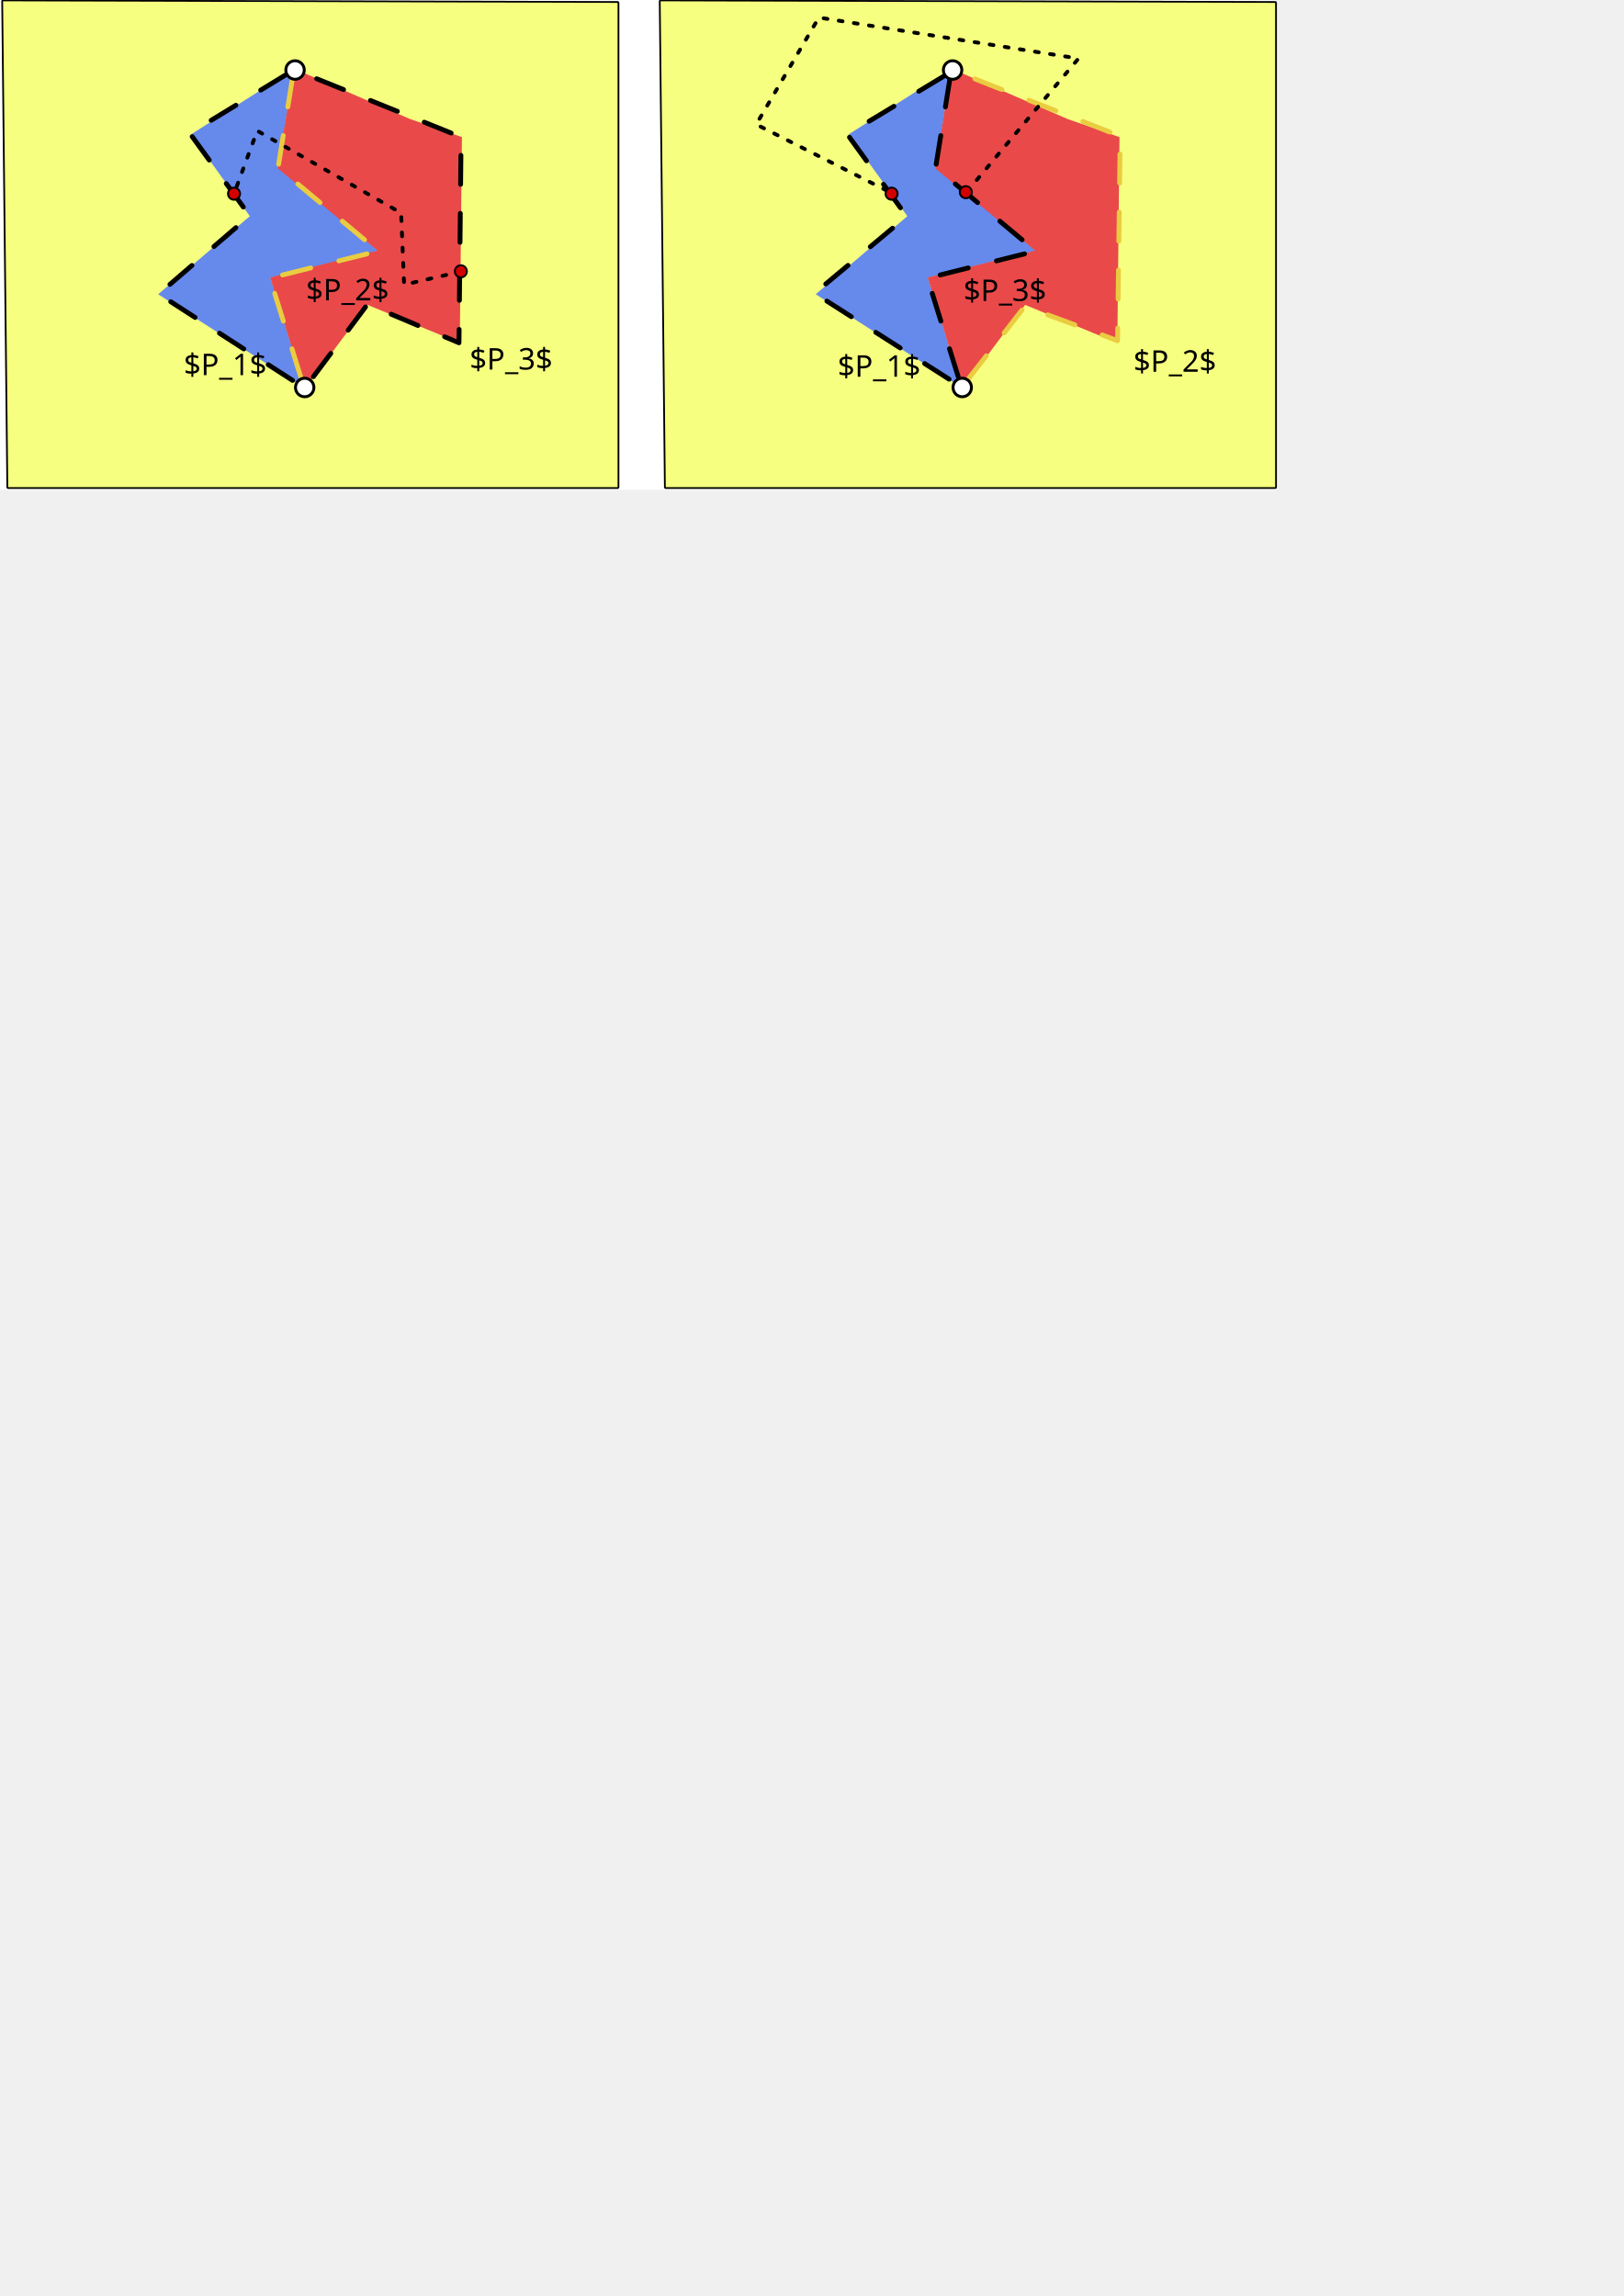
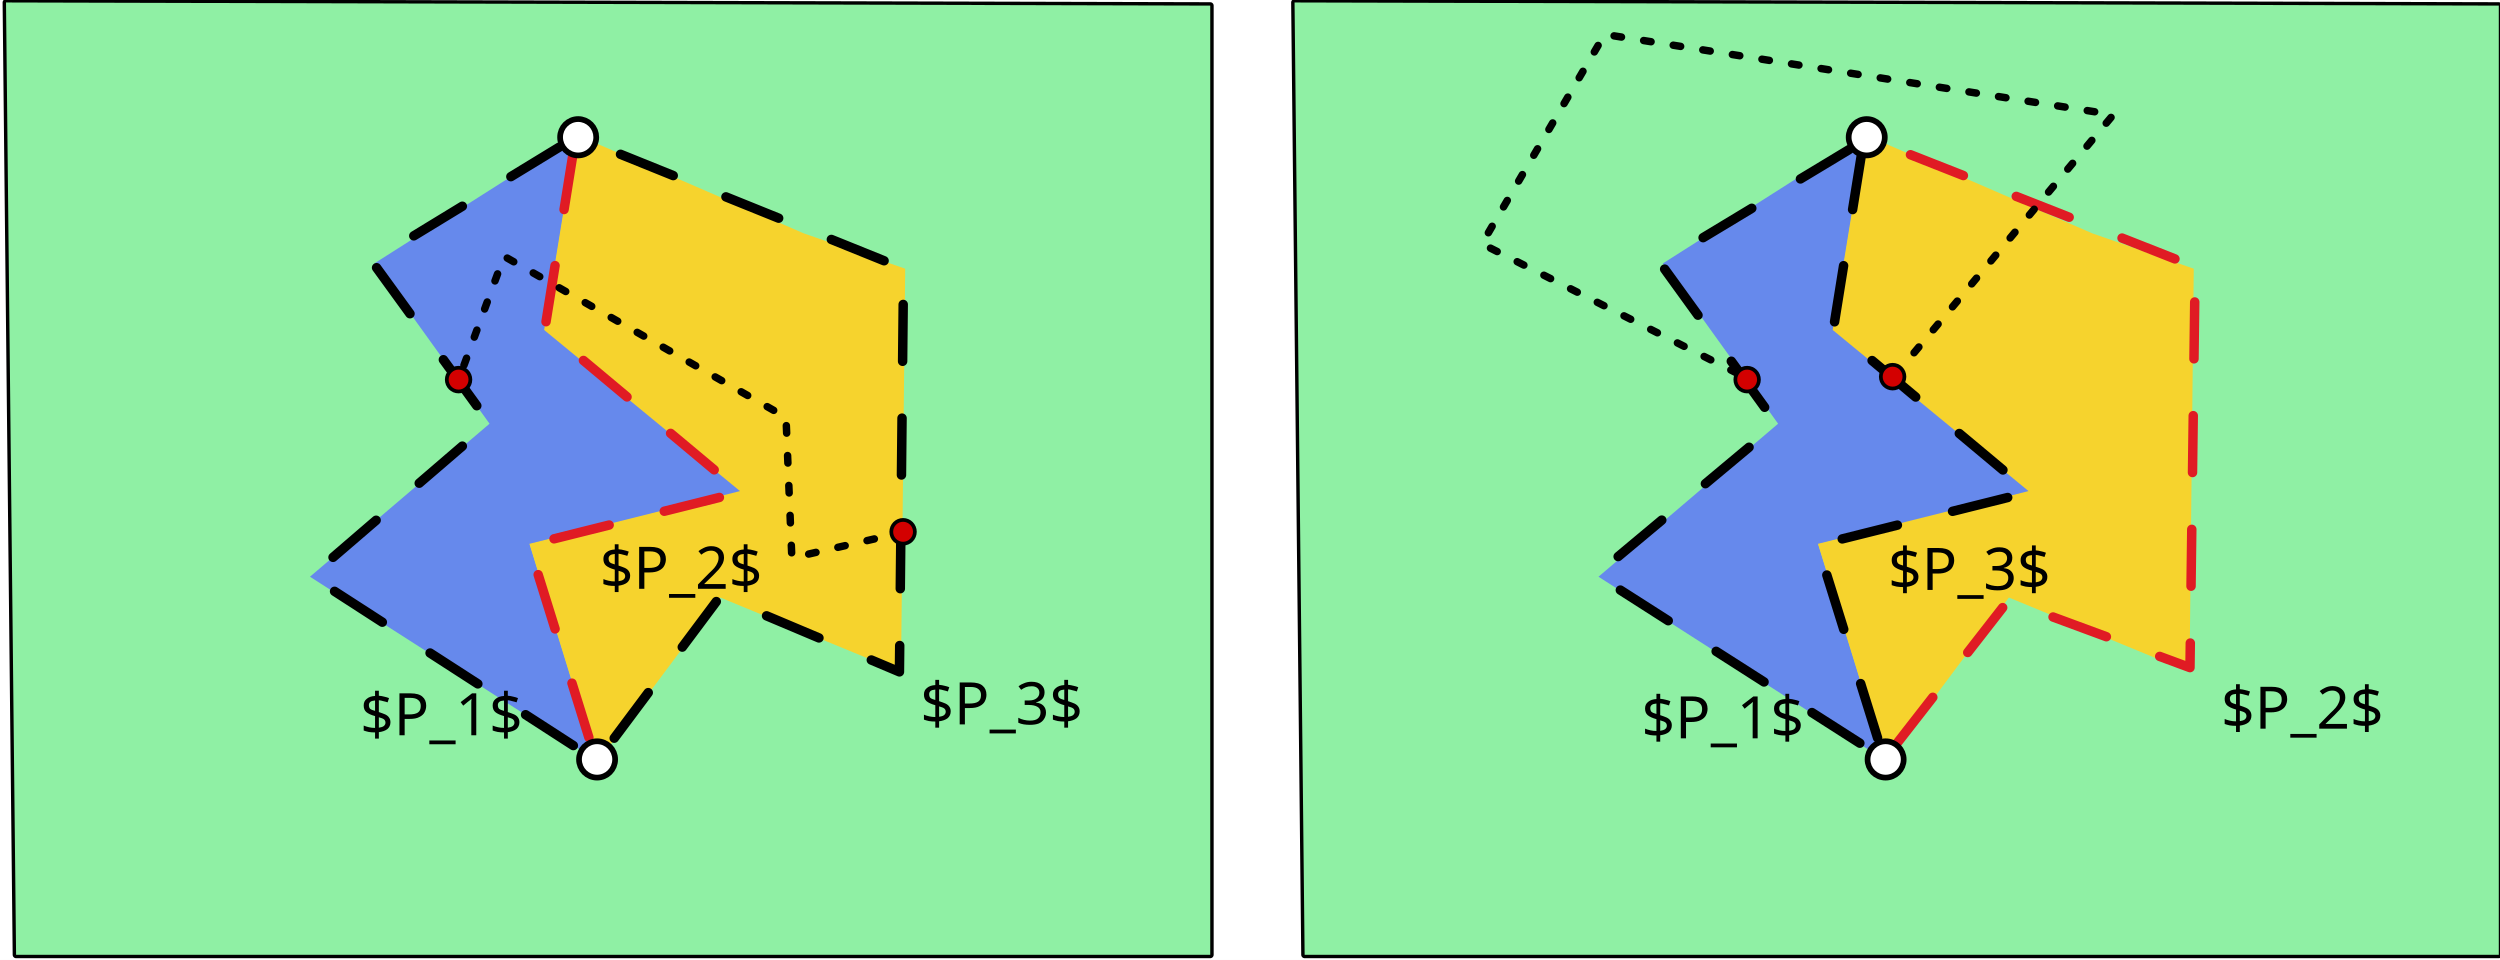
- <svg xmlns="http://www.w3.org/2000/svg" width="210mm" height="297mm" viewBox="0 0 210 297" version="1.1" id="svg12165">
+ <svg xmlns="http://www.w3.org/2000/svg" width="165mm" height="63.357mm" viewBox="0 0 165 63.357" version="1.1" id="svg12165">
  <defs id="defs12162" />
  <g id="layer1">
    <rect style="fill:#ffffff;fill-opacity:1;stroke:none;stroke-width:0.893;stroke-linecap:round;stroke-linejoin:round;stroke-miterlimit:2.7;stroke-dashoffset:5.561;paint-order:stroke markers fill" id="rect12221" width="165" height="63.357" x="0" y="0" />
    <text xml:space="preserve" style="font-size:8.467px;fill:#1a1a1a;fill-opacity:0.263;stroke:none;stroke-width:1.051;stroke-linecap:round;stroke-linejoin:round;stroke-miterlimit:2.7;stroke-dashoffset:5.561;paint-order:stroke markers fill" x="61.505" y="19.444" id="text15661">
      <tspan id="tspan15659" style="stroke-width:1.051" x="61.505" y="19.444" />
    </text>
-     <path style="fill:#f6ff7f;fill-opacity:1;stroke:#000000;stroke-width:0.452;stroke-linecap:round;stroke-linejoin:round;stroke-miterlimit:2.7;stroke-dasharray:none;stroke-dashoffset:15.611;stroke-opacity:1;paint-order:stroke markers fill" d="M 0.397,0.164 79.876,0.371 V 63.016 H 1.062 Z" id="path5136" />
+     <path style="fill:#8ff0a4;fill-opacity:1;stroke:#000000;stroke-width:0.452;stroke-linecap:round;stroke-linejoin:round;stroke-miterlimit:2.7;stroke-dasharray:none;stroke-dashoffset:15.611;stroke-opacity:1;paint-order:stroke markers fill" d="M 0.397,0.164 79.876,0.371 V 63.016 H 1.062 Z" id="path5136" />
    <path style="fill:#6689ec;fill-opacity:1;stroke:none;stroke-width:0.494;stroke-linecap:round;stroke-linejoin:round;stroke-miterlimit:2.7;stroke-dasharray:2.963, 2.963;stroke-dashoffset:0;paint-order:stroke markers fill" d="M 38.031,8.921 24.704,17.387 32.31,27.965 20.457,38.064 39.375,50.18 34.967,35.926 48.946,32.435 35.975,21.647 Z" id="path113" />
-     <path style="fill:#e94949;fill-opacity:1;stroke:none;stroke-width:0.494;stroke-linecap:round;stroke-linejoin:round;stroke-miterlimit:2.7;stroke-dasharray:2.963, 2.963;stroke-dashoffset:2.717;paint-order:stroke markers fill" d="M 53.045,15.401 38.016,8.881 35.914,21.778 48.841,32.412 34.941,35.893 39.398,50.345 47.542,39.438 59.465,44.357 59.744,17.735 Z" id="path2575" />
-     <path style="fill:none;fill-opacity:0.323;stroke:#eacc40;stroke-width:0.625;stroke-linecap:round;stroke-linejoin:round;stroke-miterlimit:2.7;stroke-dasharray:3.752, 3.752;stroke-dashoffset:6.316;stroke-opacity:1;paint-order:stroke markers fill" d="M 38.012,8.954 35.968,21.668 48.895,32.478 34.912,35.976 39.372,50.295" id="path7301" />
+     <path style="fill:#f6d32d;fill-opacity:1;stroke:none;stroke-width:0.494;stroke-linecap:round;stroke-linejoin:round;stroke-miterlimit:2.7;stroke-dasharray:2.963, 2.963;stroke-dashoffset:2.717;paint-order:stroke markers fill" d="M 53.045,15.401 38.016,8.881 35.914,21.778 48.841,32.412 34.941,35.893 39.398,50.345 47.542,39.438 59.465,44.357 59.744,17.735 Z" id="path2575" />
+     <path style="fill:none;fill-opacity:0.323;stroke:#e01b24;stroke-width:0.625;stroke-linecap:round;stroke-linejoin:round;stroke-miterlimit:2.7;stroke-dasharray:3.75, 3.75;stroke-dashoffset:6.313;stroke-opacity:1;paint-order:normal" d="M 38.012,8.954 35.968,21.668 48.895,32.478 34.912,35.976 39.372,50.295" id="path7301" />
    <path style="fill:none;fill-opacity:0.323;stroke:#000000;stroke-width:0.494;stroke-linecap:round;stroke-linejoin:round;stroke-miterlimit:2.7;stroke-dasharray:0.494, 1.482;stroke-dashoffset:0;stroke-opacity:1;paint-order:stroke markers fill" d="m 30.622,24.104 2.646,-7.191 18.608,10.635 0.386,9.276 6.584,-1.517" id="path7138" />
    <path id="path4192-3-6-2" style="fill:#ffffff;fill-opacity:1;stroke:#000000;stroke-width:0.756;stroke-linecap:round;stroke-linejoin:round;stroke-miterlimit:2.7;stroke-dashoffset:4.131;paint-order:stroke markers fill" d="m 40.41,50.123 a 1.003,1.01 0 0 1 -1.003,1.01 1.003,1.01 0 0 1 -1.003,-1.01 1.003,1.01 0 0 1 1.003,-1.01 1.003,1.01 0 0 1 1.003,1.01 z" />
    <path id="path4192-3-6" style="fill:#ffffff;fill-opacity:1;stroke:#000000;stroke-width:0.756;stroke-linecap:round;stroke-linejoin:round;stroke-miterlimit:2.7;stroke-dashoffset:4.131;paint-order:stroke markers fill" d="M 39.163,9.058 A 1.003,1.01 0 0 1 38.159,10.068 1.003,1.01 0 0 1 37.156,9.058 1.003,1.01 0 0 1 38.159,8.047 1.003,1.01 0 0 1 39.163,9.058 Z" />
    <path style="fill:none;fill-opacity:0.323;stroke:#000000;stroke-width:0.625;stroke-linecap:round;stroke-linejoin:round;stroke-miterlimit:2.7;stroke-dasharray:3.752, 3.752;stroke-dashoffset:4.378;stroke-opacity:1;paint-order:stroke markers fill" d="M 38.056,9.013 59.635,17.729 59.363,44.343 47.536,39.355 39.415,50.224 20.533,38.028 32.293,27.915 24.55,17.249 Z" id="path7305" />
    <path id="path4192-3" style="fill:#d30000;stroke:#000000;stroke-width:0.494;stroke-linecap:round;stroke-linejoin:round;stroke-miterlimit:2.7;stroke-dashoffset:4.131;paint-order:stroke markers fill" d="m 60.258,35.098 a 0.655,0.66 0 0 1 -0.655,0.66 0.655,0.66 0 0 1 -0.655,-0.66 0.655,0.66 0 0 1 0.655,-0.66 0.655,0.66 0 0 1 0.655,0.66 z" />
    <path id="path4192" style="fill:#d30000;stroke:#000000;stroke-width:0.494;stroke-linecap:round;stroke-linejoin:round;stroke-miterlimit:2.7;stroke-dashoffset:4.131;paint-order:stroke markers fill" d="m 30.921,25.055 a 0.655,0.66 0 0 1 -0.655,0.66 0.655,0.66 0 0 1 -0.655,-0.66 0.655,0.66 0 0 1 0.655,-0.66 0.655,0.66 0 0 1 0.655,0.66 z" />
-     <path style="fill:#f6ff7f;fill-opacity:1;stroke:#000000;stroke-width:0.452;stroke-linecap:round;stroke-linejoin:round;stroke-miterlimit:2.7;stroke-dasharray:none;stroke-dashoffset:15.611;stroke-opacity:1;paint-order:stroke markers fill" d="M 85.441,0.164 164.92,0.371 V 63.016 H 86.106 Z" id="path7576" />
+     <path style="fill:#8ff0a4;fill-opacity:1;stroke:#000000;stroke-width:0.452;stroke-linecap:round;stroke-linejoin:round;stroke-miterlimit:2.7;stroke-dasharray:none;stroke-dashoffset:15.611;stroke-opacity:1;paint-order:stroke markers fill" d="M 85.441,0.164 164.92,0.371 V 63.016 H 86.106 Z" id="path7576" />
    <path style="fill:#6689ec;fill-opacity:1;stroke:none;stroke-width:0.494;stroke-linecap:round;stroke-linejoin:round;stroke-miterlimit:2.7;stroke-dasharray:2.963, 2.963;stroke-dashoffset:0;paint-order:stroke markers fill" d="m 123.075,8.921 -13.327,8.465 7.606,10.579 -11.854,10.099 18.919,12.116 -4.409,-14.254 13.979,-3.491 -12.971,-10.788 z" id="path7578" />
    <path style="fill:none;fill-opacity:1;stroke:#000000;stroke-width:0.625;stroke-linecap:round;stroke-linejoin:round;stroke-miterlimit:2.7;stroke-dasharray:3.752, 3.752;stroke-dashoffset:6.316;stroke-opacity:1;paint-order:stroke markers fill" d="m 123.059,9.257 -13.466,8.125 7.674,10.607 -11.907,9.945 19.17,12.255" id="path7878" />
-     <path style="fill:#e94949;fill-opacity:1;stroke:none;stroke-width:0.494;stroke-linecap:round;stroke-linejoin:round;stroke-miterlimit:2.7;stroke-dasharray:2.963, 2.963;stroke-dashoffset:2.717;paint-order:stroke markers fill" d="m 138.09,15.401 -15.03,-6.52 -2.102,12.897 12.927,10.634 -13.9,3.481 4.457,14.452 8.144,-10.907 11.923,4.919 0.279,-26.622 z" id="path7580" />
+     <path style="fill:#f6d32d;fill-opacity:1;stroke:none;stroke-width:0.494;stroke-linecap:round;stroke-linejoin:round;stroke-miterlimit:2.7;stroke-dasharray:2.963, 2.963;stroke-dashoffset:2.717;paint-order:stroke markers fill" d="m 138.09,15.401 -15.03,-6.52 -2.102,12.897 12.927,10.634 -13.9,3.481 4.457,14.452 8.144,-10.907 11.923,4.919 0.279,-26.622 z" id="path7580" />
    <path style="fill:none;fill-opacity:0.323;stroke:#000000;stroke-width:0.625;stroke-linecap:round;stroke-linejoin:round;stroke-miterlimit:2.7;stroke-dasharray:3.752, 3.752;stroke-dashoffset:6.316;stroke-opacity:1;paint-order:stroke markers fill" d="m 123.056,8.954 -2.044,12.714 12.927,10.81 -13.983,3.498 4.46,14.32" id="path7582" />
-     <path style="fill:none;fill-opacity:1;stroke:#eacc40;stroke-width:0.625;stroke-linecap:round;stroke-linejoin:round;stroke-miterlimit:2.7;stroke-dasharray:3.752, 3.752;stroke-dashoffset:6.316;stroke-opacity:1;paint-order:stroke markers fill" d="m 124.529,49.92 8.015,-10.29 11.995,4.432 0.342,-26.448 -21.956,-8.65" id="path7768" />
+     <path style="fill:none;fill-opacity:1;stroke:#e01b24;stroke-width:0.625;stroke-linecap:round;stroke-linejoin:round;stroke-miterlimit:2.7;stroke-dasharray:3.752, 3.752;stroke-dashoffset:6.316;stroke-opacity:1;paint-order:normal" d="m 124.529,49.92 8.015,-10.29 11.995,4.432 0.342,-26.448 -21.956,-8.65" id="path7768" />
    <path style="fill:none;fill-opacity:0.323;stroke:#000000;stroke-width:0.494;stroke-linecap:round;stroke-linejoin:round;stroke-miterlimit:2.7;stroke-dasharray:0.494, 1.482;stroke-dashoffset:0;stroke-opacity:1;paint-order:stroke markers fill" d="M 114.675,24.645 97.805,16.09 105.904,2.269 139.479,7.57 125.522,24.246" id="path7584" />
    <path id="path7586" style="fill:#ffffff;fill-opacity:1;stroke:#000000;stroke-width:0.756;stroke-linecap:round;stroke-linejoin:round;stroke-miterlimit:2.7;stroke-dashoffset:4.131;paint-order:stroke markers fill" d="m 125.454,50.123 a 1.003,1.01 0 0 1 -1.003,1.01 1.003,1.01 0 0 1 -1.003,-1.01 1.003,1.01 0 0 1 1.003,-1.01 1.003,1.01 0 0 1 1.003,1.01 z" />
    <path id="path7588" style="fill:#ffffff;fill-opacity:1;stroke:#000000;stroke-width:0.756;stroke-linecap:round;stroke-linejoin:round;stroke-miterlimit:2.7;stroke-dashoffset:4.131;paint-order:stroke markers fill" d="m 124.207,9.058 a 1.003,1.01 0 0 1 -1.003,1.01 1.003,1.01 0 0 1 -1.003,-1.01 1.003,1.01 0 0 1 1.003,-1.01 1.003,1.01 0 0 1 1.003,1.01 z" />
    <path id="path7592" style="fill:#d30000;stroke:#000000;stroke-width:0.494;stroke-linecap:round;stroke-linejoin:round;stroke-miterlimit:2.7;stroke-dashoffset:4.131;paint-order:stroke markers fill" d="m 125.568,24.86 a 0.655,0.66 0 0 1 -0.655,0.66 0.655,0.66 0 0 1 -0.655,-0.66 0.655,0.66 0 0 1 0.655,-0.66 0.655,0.66 0 0 1 0.655,0.66 z" />
    <path id="path7594" style="fill:#d30000;stroke:#000000;stroke-width:0.494;stroke-linecap:round;stroke-linejoin:round;stroke-miterlimit:2.7;stroke-dashoffset:4.131;paint-order:stroke markers fill" d="m 115.966,25.055 a 0.655,0.66 0 0 1 -0.655,0.66 0.655,0.66 0 0 1 -0.655,-0.66 0.655,0.66 0 0 1 0.655,-0.66 0.655,0.66 0 0 1 0.655,0.66 z" />
    <text xml:space="preserve" style="font-size:3.881px;line-height:1.25;font-family:sans-serif;stroke-width:0.265" x="23.771" y="48.528" id="text28083">
      <tspan id="tspan28081" style="stroke-width:0.265" x="23.771" y="48.528">$P_1$</tspan>
    </text>
    <text xml:space="preserve" style="font-size:3.881px;line-height:1.25;font-family:sans-serif;stroke-width:0.265" x="108.338" y="48.731" id="text28083-2">
      <tspan id="tspan28081-8" style="stroke-width:0.265" x="108.338" y="48.731">$P_1$</tspan>
    </text>
    <text xml:space="preserve" style="font-size:3.881px;line-height:1.25;font-family:sans-serif;stroke-width:0.265" x="39.589" y="38.861" id="text28087">
      <tspan id="tspan28085" style="stroke-width:0.265" x="39.589" y="38.861">$P_2$</tspan>
    </text>
    <text xml:space="preserve" style="font-size:3.881px;line-height:1.25;font-family:sans-serif;stroke-width:0.265" x="60.745" y="47.81" id="text28091">
      <tspan id="tspan28089" style="stroke-width:0.265" x="60.745" y="47.81">$P_3$</tspan>
      <tspan style="stroke-width:0.265" x="60.745" y="52.661" id="tspan28093" />
    </text>
    <text xml:space="preserve" style="font-size:3.881px;line-height:1.25;font-family:sans-serif;stroke-width:0.265" x="146.593" y="48.093" id="text28091-9">
      <tspan id="tspan28089-7" style="stroke-width:0.265" x="146.593" y="48.093">$P_2$</tspan>
      <tspan style="stroke-width:0.265" x="146.593" y="52.944" id="tspan28093-3" />
    </text>
    <text xml:space="preserve" style="font-size:3.881px;line-height:1.25;font-family:sans-serif;stroke-width:0.265" x="124.617" y="38.932" id="text28087-2">
      <tspan style="stroke-width:0.265" x="124.617" y="38.932" id="tspan28217">$P_3$</tspan>
    </text>
  </g>
</svg>
